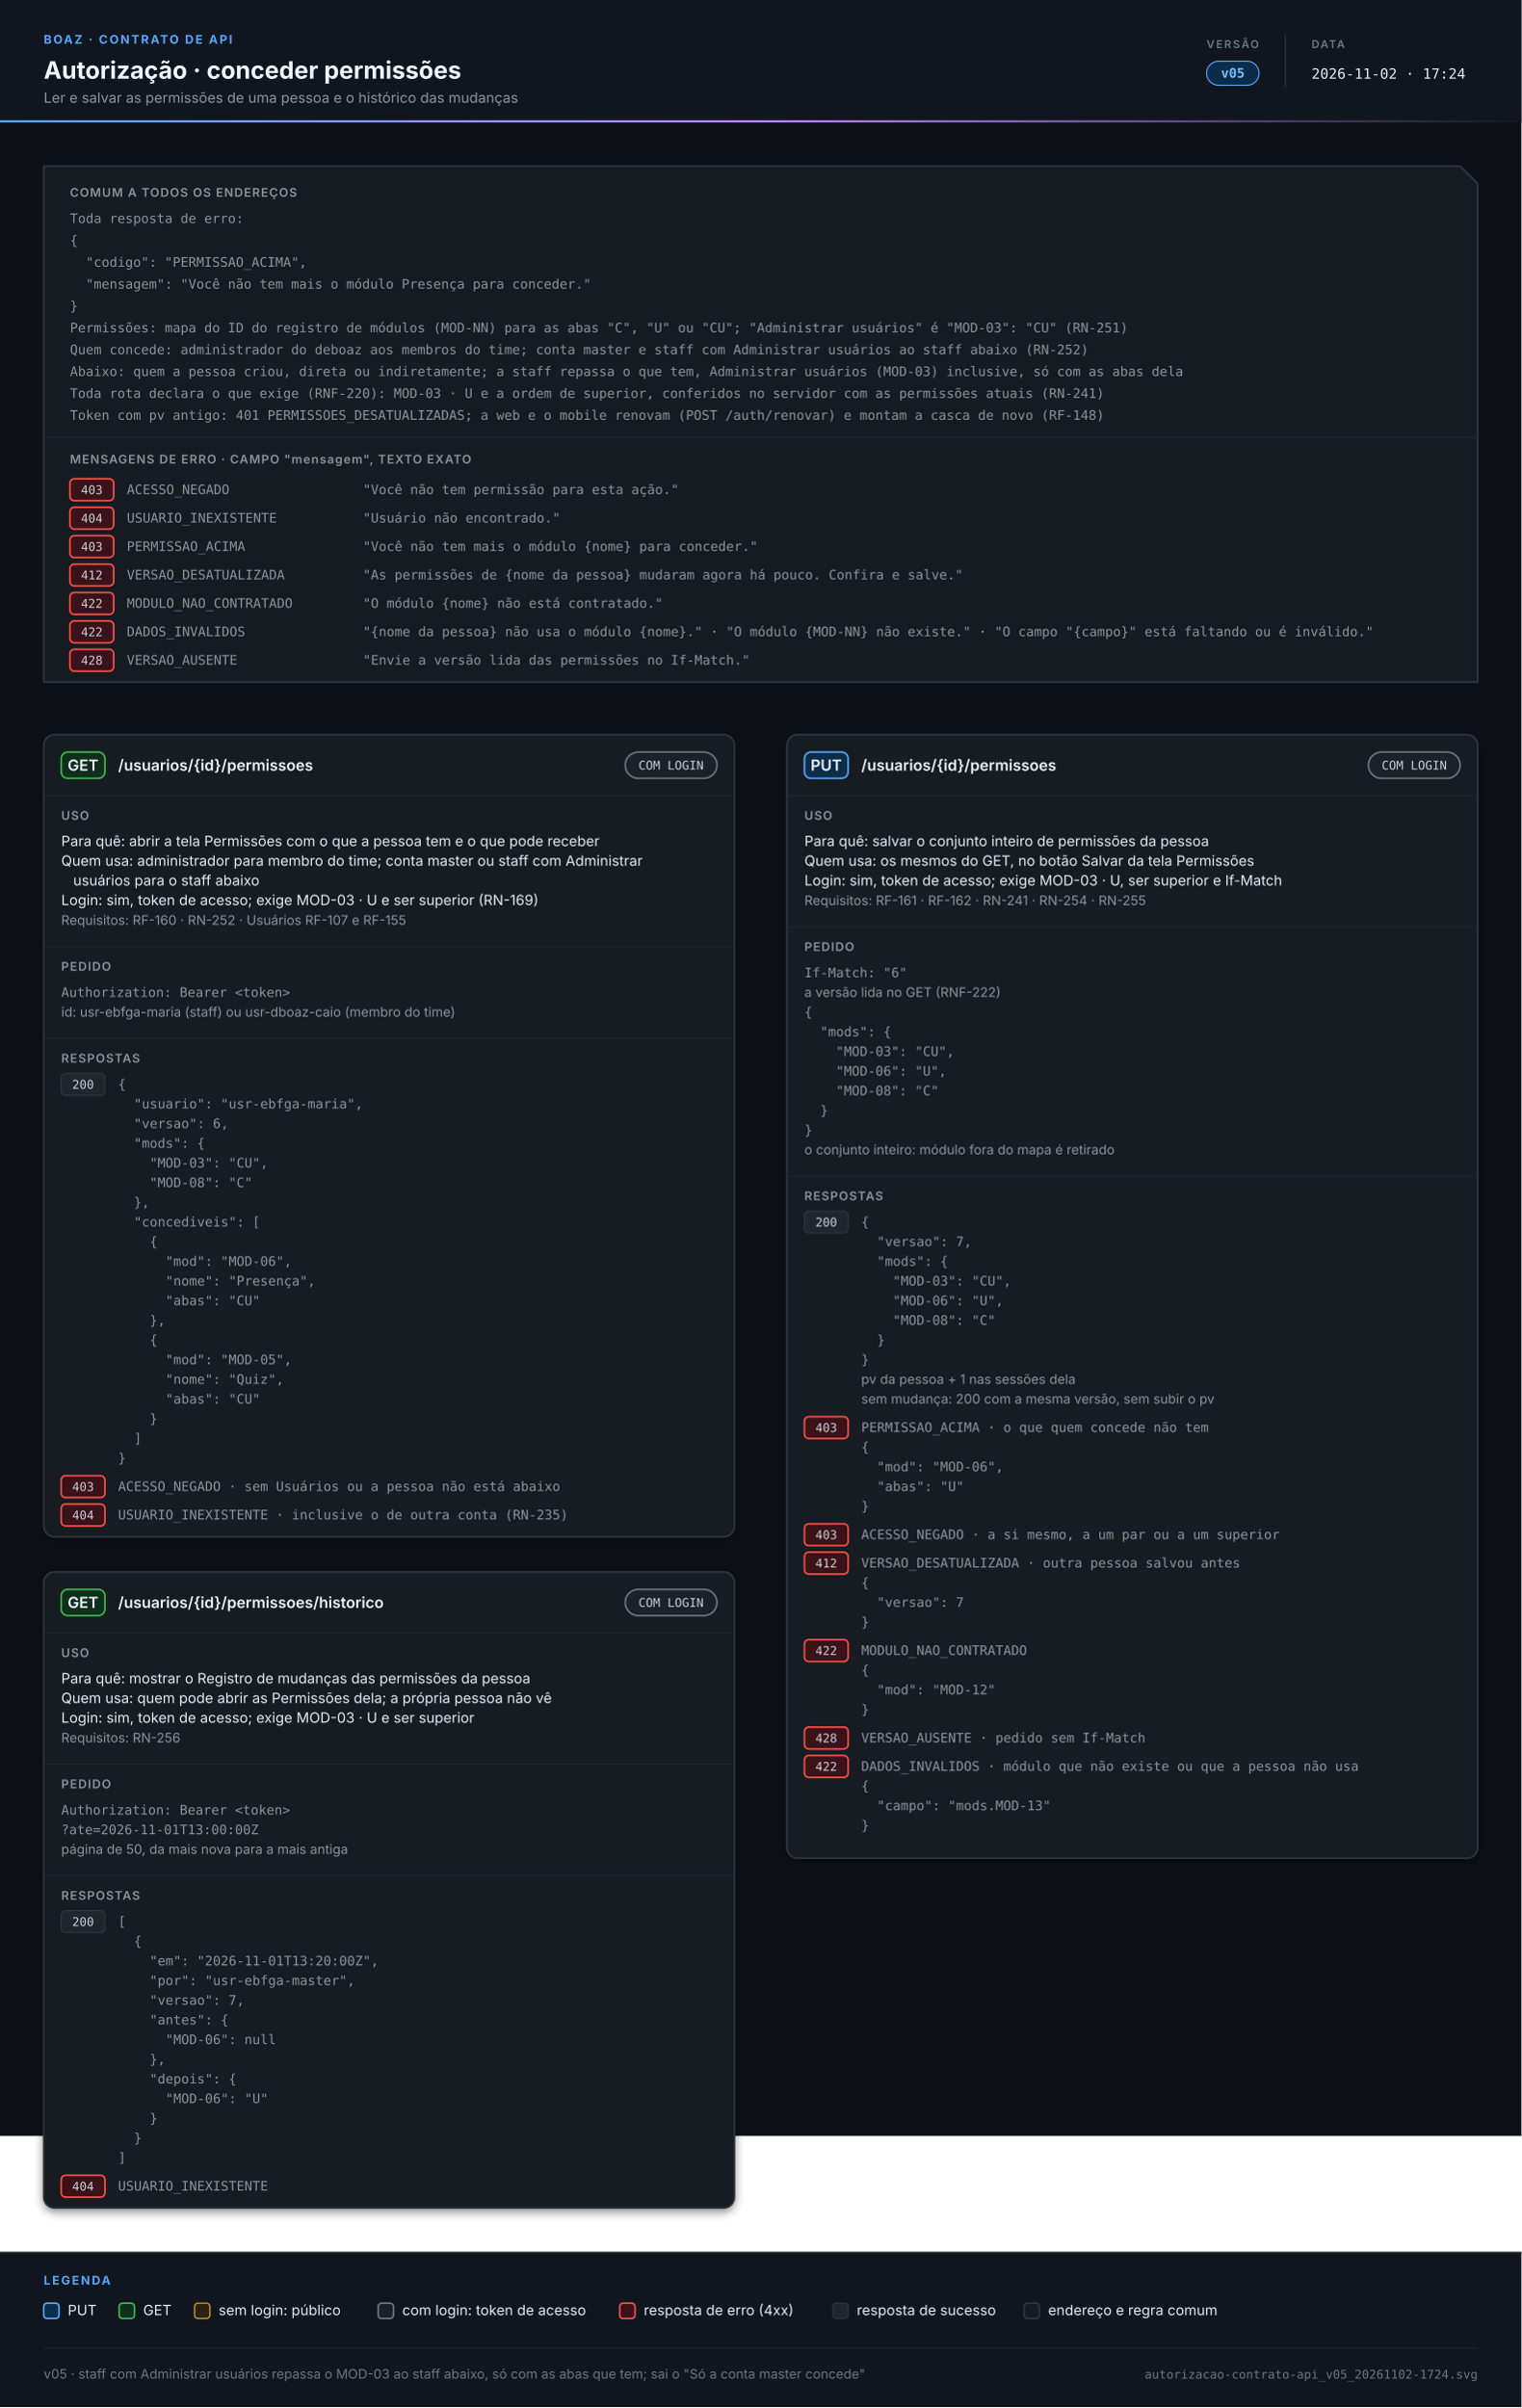
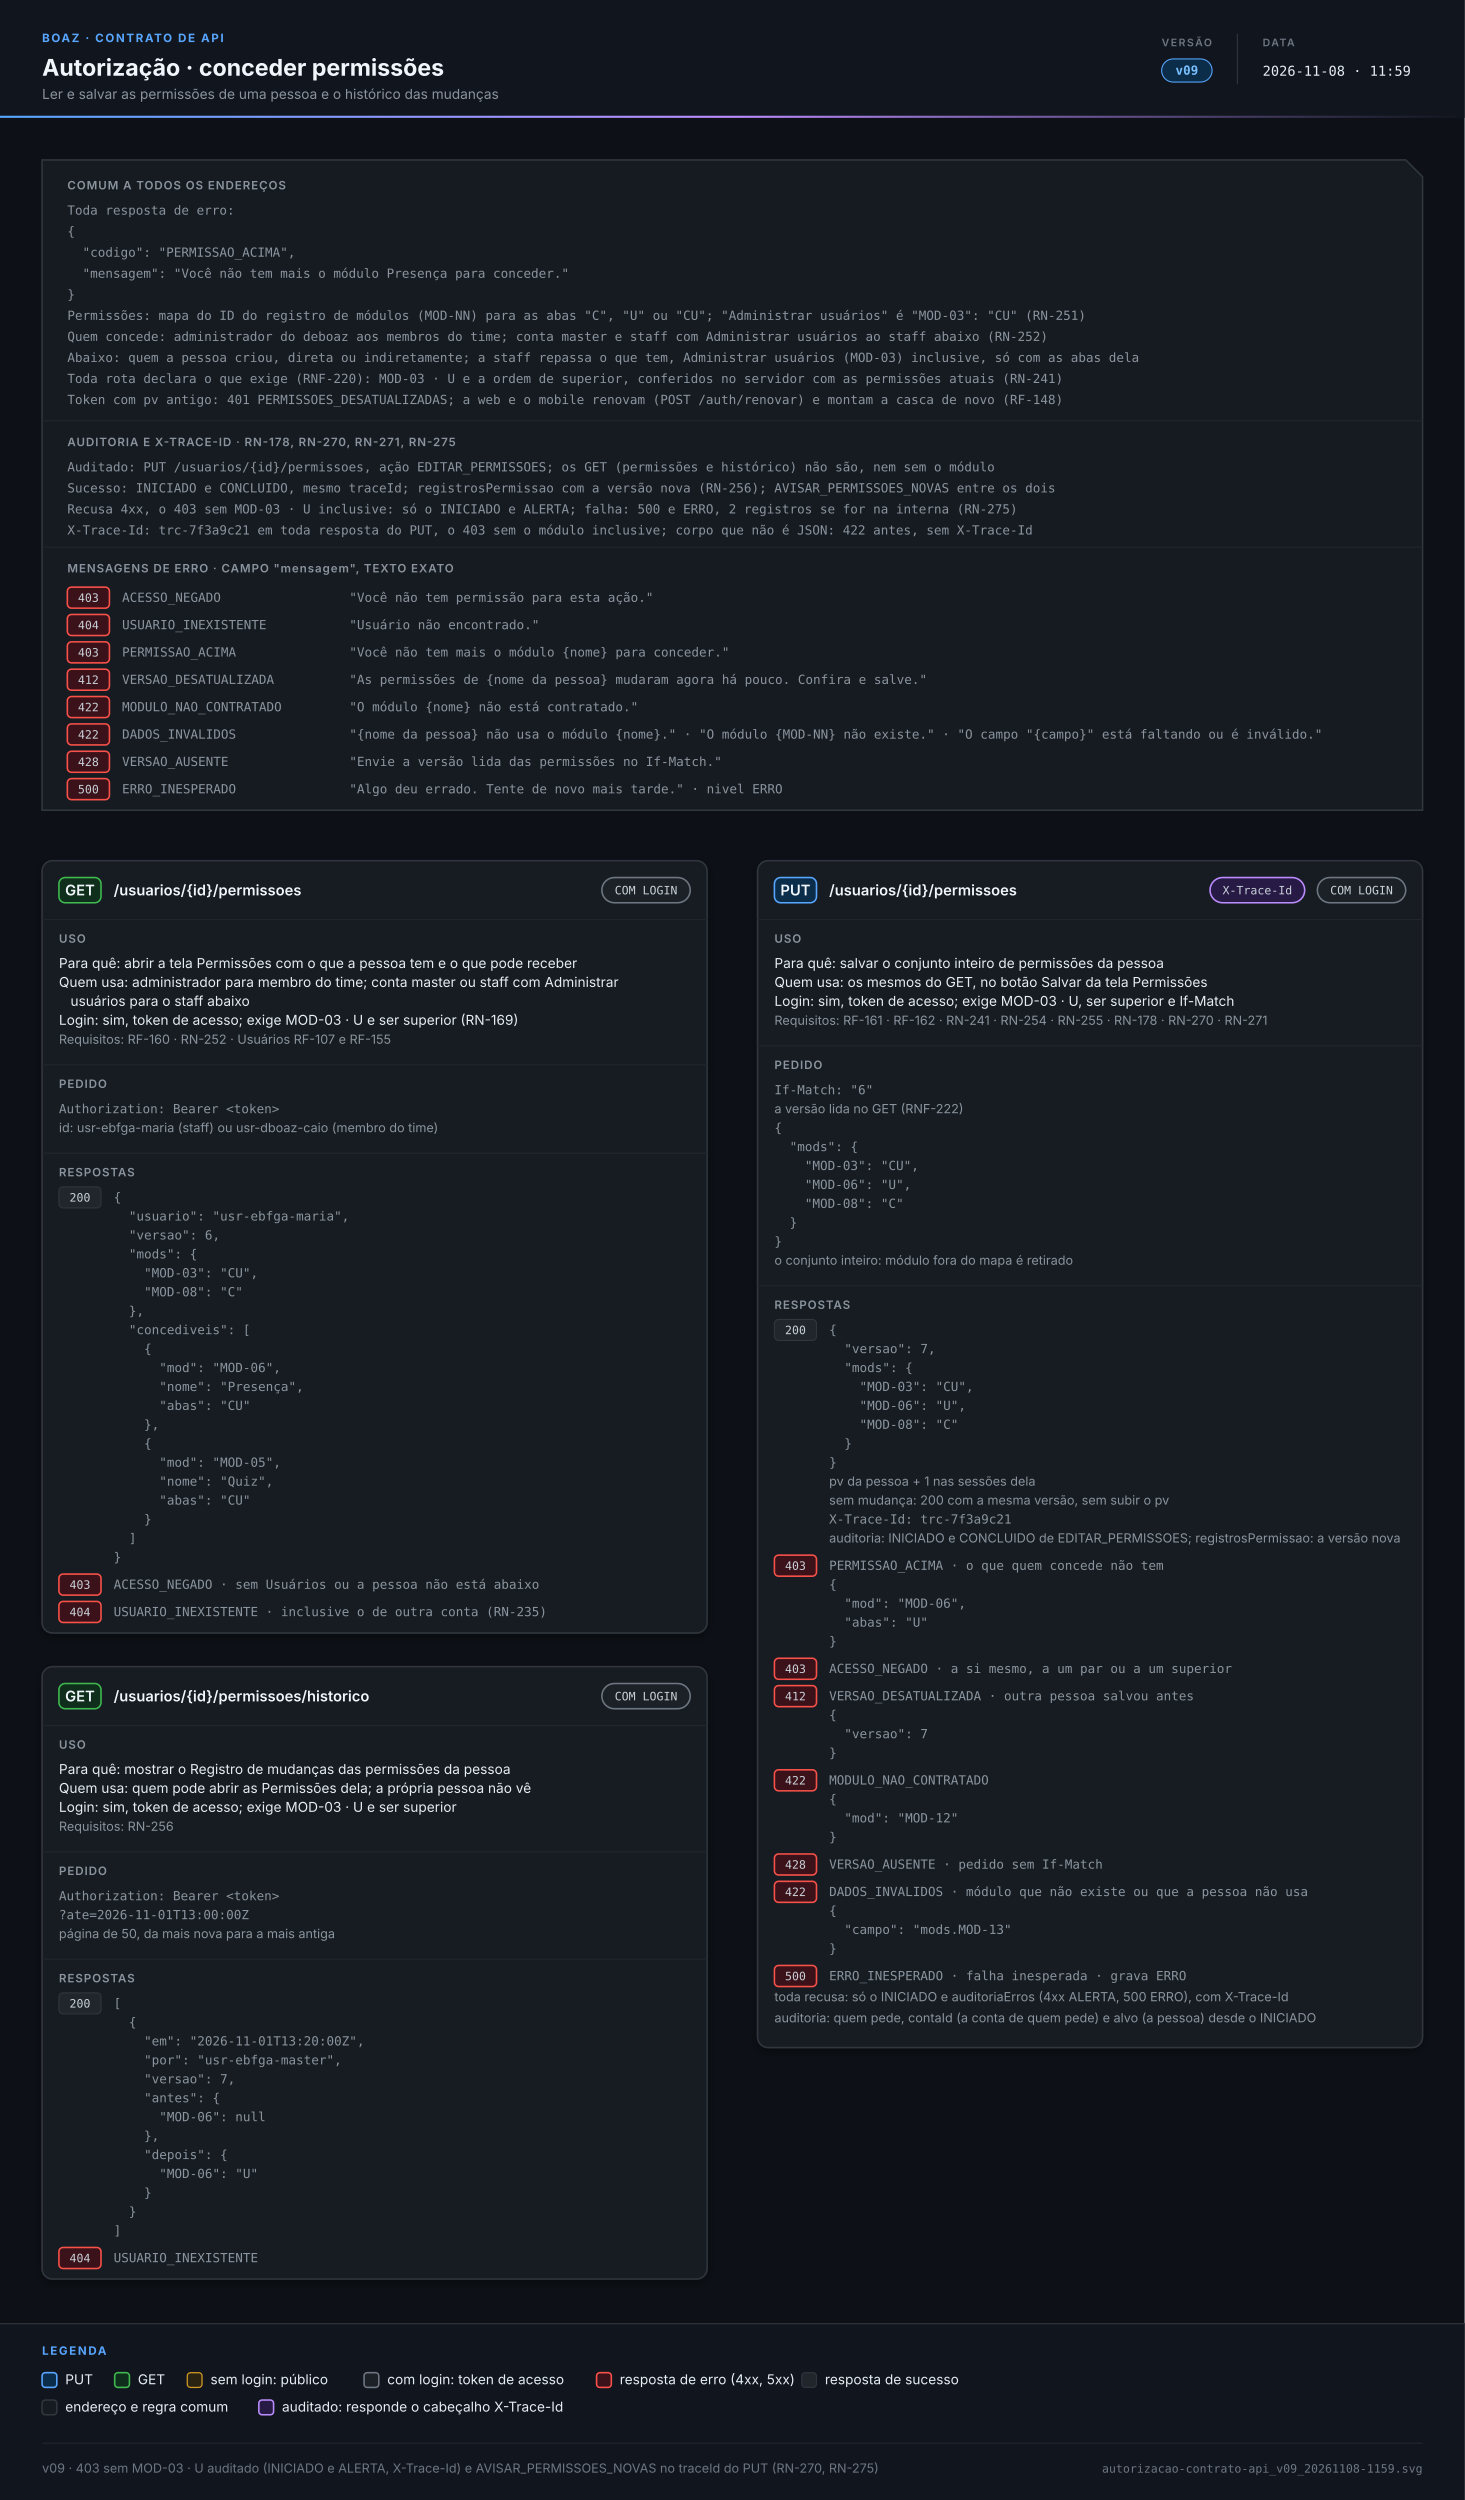
- <svg xmlns="http://www.w3.org/2000/svg" viewBox="0 0 1392 2202" width="1392" height="2202">
+ <svg xmlns="http://www.w3.org/2000/svg" viewBox="0 0 1392 2376" width="1392" height="2376">
  <style>
    /* ── base ─────────────────────────────────────────── */
    .bg            { fill: #0d1117; }
    :root          { background: #0d1117; } /* aberto sozinho no navegador, o fundo escuro cobre a janela toda */
    text           { font-family: Inter, "Segoe UI", Roboto, "Helvetica Neue", Helvetica, Arial, sans-serif; font-size: 13px; fill: #e6edf3; }
    .title         { font-size: 22px; font-weight: 700; fill: #f0f6fc; }
    .subtitle      { font-size: 13px; fill: #8b949e; }
    .section       { font-size: 12px; font-weight: 700; letter-spacing: 0.12em; fill: #58a6ff; }
    .label         { font-size: 13px; fill: #e6edf3; }
    .label-strong  { font-size: 14px; font-weight: 600; fill: #f0f6fc; }
    .label-underline { text-decoration: underline; }
    .muted         { font-size: 12px; fill: #8b949e; }
    .mono          { font-family: "JetBrains Mono", "SF Mono", Menlo, Consolas, monospace; font-size: 12px; fill: #8b949e; }
    .divider       { stroke: #21262d; stroke-width: 1; }
    .panel         { fill: #10151c; stroke: #21262d; stroke-width: 1; }

    /* ── nós: uma cor por papel, no máximo 4 por diagrama ── */
    .node          { fill: #161b22; stroke: #30363d; stroke-width: 1.5; }
    .node-face     { fill: #21262d; stroke: #30363d; stroke-width: 1.5; stroke-linejoin: round; }
    .node-blue     { fill: #0c2d4a; stroke: #58a6ff; stroke-width: 1.5; }
    .node-green    { fill: #0f2e1b; stroke: #3fb950; stroke-width: 1.5; }
    .node-purple   { fill: #271a45; stroke: #bc8cff; stroke-width: 1.5; }
    .node-orange   { fill: #3a2410; stroke: #f0883e; stroke-width: 1.5; }
    .node-red      { fill: #3b1219; stroke: #f85149; stroke-width: 1.5; }
    .node-external { fill: #1c2128; stroke: #6e7681; stroke-width: 1.5; }

    /* ── fronteiras (conta, região, rede, módulo) ─────── */
    .boundary       { fill: #161b22; fill-opacity: 0.35; stroke: #484f58; stroke-width: 1.2; stroke-dasharray: 6 4; }
    .boundary-label { font-size: 11px; font-weight: 600; letter-spacing: 0.08em; fill: #8b949e; }

    /* ── arestas e comunicação ─────────────────────────── */
    .edge          { fill: none; stroke: #8b949e; stroke-width: 1.5; }
    .edge-accent   { fill: none; stroke: #58a6ff; stroke-width: 1.8; }
    .edge-async    { stroke-dasharray: 6 4; }
    .edge-data     { stroke-dasharray: 1 5; stroke-linecap: round; stroke-width: 2.2; }
    .edge-label-bg { fill: #0d1117; }
    .arrow-head    { fill: #8b949e; }
    .arrow-accent  { fill: #58a6ff; }
    .lifeline      { stroke: #30363d; stroke-width: 1.2; stroke-dasharray: 4 4; }
    .chip          { fill: #21262d; stroke: #30363d; stroke-width: 1; }
    .chip-text     { font-family: "JetBrains Mono", "SF Mono", Menlo, Consolas, monospace; font-size: 11px; fill: #c9d1d9; }

    /* ── ícones neutros (#ic-*, #uml-*) ───────────────── */
    .ico           { fill: none; stroke: #c9d1d9; stroke-width: 1.5; stroke-linecap: round; stroke-linejoin: round; }
    .ico-fill      { fill: #c9d1d9; }
    .ico-solid     { fill: #161b22; stroke: #c9d1d9; stroke-width: 1.5; stroke-linejoin: round; }

    /* ── notação UML ───────────────────────────────────── */
    .ink           { fill: #e6edf3; }
    .ink-ring      { fill: none; stroke: #e6edf3; stroke-width: 1.5; }
    .node-note     { fill: #2b2311; stroke: #d29922; stroke-width: 1.2; }
    .uml-keyword   { font-size: 11px; font-style: italic; fill: #8b949e; }
    .activation    { fill: #21262d; stroke: #8b949e; stroke-width: 1.2; }
    .frame-tag     { fill: #21262d; stroke: #484f58; stroke-width: 1.2; }
    .frame-op      { font-size: 11px; font-weight: 700; fill: #c9d1d9; }
    .arrow-open    { fill: none; stroke: #8b949e; stroke-width: 1.4; stroke-linejoin: round; }
    .arrow-hollow  { fill: #0d1117; stroke: #8b949e; stroke-width: 1.2; stroke-linejoin: round; }

    /* ── marca d'água: topo e rodapé (seção 7) ────────── */
    .wm-band       { fill: #11161e; }
    .wm-accent     { fill: url(#marca-acento); }
    .wm-sep        { stroke: #30363d; stroke-width: 1; }
    .wm-frame      { fill: none; stroke: #30363d; stroke-width: 1; }
    .wm-eyebrow    { font-size: 11px; font-weight: 700; letter-spacing: 0.14em; fill: #58a6ff; }
    .wm-meta-label { font-size: 10px; font-weight: 600; letter-spacing: 0.14em; fill: #6e7681; }
    .wm-meta-value { font-family: "JetBrains Mono", "SF Mono", Menlo, Consolas, monospace; font-size: 13px; fill: #e6edf3; }
    .wm-badge      { fill: #0c2d4a; stroke: #58a6ff; stroke-width: 1; }
    .wm-badge-text { font-family: "JetBrains Mono", "SF Mono", Menlo, Consolas, monospace; font-size: 12px; font-weight: 700; fill: #79c0ff; }
    .wm-file       { font-family: "JetBrains Mono", "SF Mono", Menlo, Consolas, monospace; font-size: 11px; fill: #6e7681; }
    .footer        { font-size: 12px; fill: #6e7681; }
  </style>
  <defs>
    <filter id="sombra" x="-10%" y="-10%" width="120%" height="140%">
      <feDropShadow dx="0" dy="3" stdDeviation="4" flood-color="#000000" flood-opacity="0.45" />
    </filter>
    <linearGradient id="marca-acento" x1="0" y1="0" x2="1" y2="0">
      <stop offset="0" stop-color="#58a6ff" />
      <stop offset="0.5" stop-color="#bc8cff" />
      <stop offset="1" stop-color="#bc8cff" stop-opacity="0" />
    </linearGradient>
  </defs>
-   <rect class="bg" x="0" y="0" width="1392" height="1954" />
+   <rect class="bg" x="0" y="0" width="1392" height="2376" />
  <g id="marca-topo">
    <rect class="wm-band" x="0" y="0" width="1392" height="112" />
    <rect class="wm-accent" x="0" y="110" width="1392" height="2" />
    <text class="wm-eyebrow" x="40" y="40">BOAZ · CONTRATO DE API</text>
    <text class="title" x="40" y="72">Autorização · conceder permissões</text>
    <text class="subtitle" x="40" y="94">Ler e salvar as permissões de uma pessoa e o histórico das mudanças</text>
    <text class="wm-meta-label" x="1104" y="44">VERSÃO</text>
    <rect class="wm-badge" x="1104" y="56" width="48" height="22" rx="11" />
-     <text class="wm-badge-text" x="1128" y="71" text-anchor="middle">v05</text>
+     <text class="wm-badge-text" x="1128" y="71" text-anchor="middle">v09</text>
    <line class="wm-sep" x1="1176" y1="32" x2="1176" y2="80" />
    <text class="wm-meta-label" x="1200" y="44">DATA</text>
-     <text class="wm-meta-value" x="1200" y="72">2026-11-02 · 17:24</text>
+     <text class="wm-meta-value" x="1200" y="72">2026-11-08 · 11:59</text>
  </g>
  <g id="comum">
-     <path class="node" d="M40,152 H1336 L1352,168 V624 H40 Z" />
+     <path class="node" d="M40,152 H1336 L1352,168 V770 H40 Z" />
    <text class="boundary-label" x="64" y="180">COMUM A TODOS OS ENDEREÇOS</text>
    <text class="mono" x="64" y="204">Toda resposta de erro:</text>
    <text class="mono" x="64" y="224">{</text>
    <text class="mono" x="64" y="244" xml:space="preserve">  "codigo": "PERMISSAO_ACIMA",</text>
    <text class="mono" x="64" y="264" xml:space="preserve">  "mensagem": "Você não tem mais o módulo Presença para conceder."</text>
    <text class="mono" x="64" y="284">}</text>
    <text class="mono" x="64" y="304">Permissões: mapa do ID do registro de módulos (MOD-NN) para as abas "C", "U" ou "CU"; "Administrar usuários" é "MOD-03": "CU" (RN-251)</text>
    <text class="mono" x="64" y="324">Quem concede: administrador do deboaz aos membros do time; conta master e staff com Administrar usuários ao staff abaixo (RN-252)</text>
    <text class="mono" x="64" y="344">Abaixo: quem a pessoa criou, direta ou indiretamente; a staff repassa o que tem, Administrar usuários (MOD-03) inclusive, só com as abas dela</text>
    <text class="mono" x="64" y="364">Toda rota declara o que exige (RNF-220): MOD-03 · U e a ordem de superior, conferidos no servidor com as permissões atuais (RN-241)</text>
    <text class="mono" x="64" y="384">Token com pv antigo: 401 PERMISSOES_DESATUALIZADAS; a web e o mobile renovam (POST /auth/renovar) e montam a casca de novo (RF-148)</text>
    <line class="divider" x1="40" y1="400" x2="1352" y2="400" />
-     <text class="boundary-label" x="64" y="424">MENSAGENS DE ERRO · CAMPO "mensagem", TEXTO EXATO</text>
-     <rect class="node-red" x="64" y="438" width="40" height="20" rx="4" />
-     <text class="chip-text" x="84" y="452" text-anchor="middle">403</text>
-     <text class="mono" x="116" y="452">ACESSO_NEGADO</text>
-     <text class="mono" x="332" y="452">"Você não tem permissão para esta ação."</text>
-     <rect class="node-red" x="64" y="464" width="40" height="20" rx="4" />
-     <text class="chip-text" x="84" y="478" text-anchor="middle">404</text>
-     <text class="mono" x="116" y="478">USUARIO_INEXISTENTE</text>
-     <text class="mono" x="332" y="478">"Usuário não encontrado."</text>
-     <rect class="node-red" x="64" y="490" width="40" height="20" rx="4" />
-     <text class="chip-text" x="84" y="504" text-anchor="middle">403</text>
-     <text class="mono" x="116" y="504">PERMISSAO_ACIMA</text>
-     <text class="mono" x="332" y="504">"Você não tem mais o módulo {nome} para conceder."</text>
-     <rect class="node-red" x="64" y="516" width="40" height="20" rx="4" />
-     <text class="chip-text" x="84" y="530" text-anchor="middle">412</text>
-     <text class="mono" x="116" y="530">VERSAO_DESATUALIZADA</text>
-     <text class="mono" x="332" y="530">"As permissões de {nome da pessoa} mudaram agora há pouco. Confira e salve."</text>
-     <rect class="node-red" x="64" y="542" width="40" height="20" rx="4" />
-     <text class="chip-text" x="84" y="556" text-anchor="middle">422</text>
-     <text class="mono" x="116" y="556">MODULO_NAO_CONTRATADO</text>
-     <text class="mono" x="332" y="556">"O módulo {nome} não está contratado."</text>
-     <rect class="node-red" x="64" y="568" width="40" height="20" rx="4" />
-     <text class="chip-text" x="84" y="582" text-anchor="middle">422</text>
-     <text class="mono" x="116" y="582">DADOS_INVALIDOS</text>
-     <text class="mono" x="332" y="582">"{nome da pessoa} não usa o módulo {nome}." · "O módulo {MOD-NN} não existe." · "O campo "{campo}" está faltando ou é inválido."</text>
-     <rect class="node-red" x="64" y="594" width="40" height="20" rx="4" />
-     <text class="chip-text" x="84" y="608" text-anchor="middle">428</text>
-     <text class="mono" x="116" y="608">VERSAO_AUSENTE</text>
-     <text class="mono" x="332" y="608">"Envie a versão lida das permissões no If-Match."</text>
+     <text class="boundary-label" x="64" y="544">MENSAGENS DE ERRO · CAMPO "mensagem", TEXTO EXATO</text>
+     <text class="boundary-label" x="64" y="424">AUDITORIA E X-TRACE-ID · RN-178, RN-270, RN-271, RN-275</text>
+     <text class="mono" x="64" y="448">Auditado: PUT /usuarios/{id}/permissoes, ação EDITAR_PERMISSOES; os GET (permissões e histórico) não são, nem sem o módulo</text>
+     <text class="mono" x="64" y="468">Sucesso: INICIADO e CONCLUIDO, mesmo traceId; registrosPermissao com a versão nova (RN-256); AVISAR_PERMISSOES_NOVAS entre os dois</text>
+     <text class="mono" x="64" y="488">Recusa 4xx, o 403 sem MOD-03 · U inclusive: só o INICIADO e ALERTA; falha: 500 e ERRO, 2 registros se for na interna (RN-275)</text>
+     <text class="mono" x="64" y="508">X-Trace-Id: trc-7f3a9c21 em toda resposta do PUT, o 403 sem o módulo inclusive; corpo que não é JSON: 422 antes, sem X-Trace-Id</text>
+     <line class="divider" x1="40" y1="520" x2="1352" y2="520" />
+     <rect class="node-red" x="64" y="558" width="40" height="20" rx="4" />
+     <text class="chip-text" x="84" y="572" text-anchor="middle">403</text>
+     <text class="mono" x="116" y="572">ACESSO_NEGADO</text>
+     <text class="mono" x="332" y="572">"Você não tem permissão para esta ação."</text>
+     <rect class="node-red" x="64" y="584" width="40" height="20" rx="4" />
+     <text class="chip-text" x="84" y="598" text-anchor="middle">404</text>
+     <text class="mono" x="116" y="598">USUARIO_INEXISTENTE</text>
+     <text class="mono" x="332" y="598">"Usuário não encontrado."</text>
+     <rect class="node-red" x="64" y="610" width="40" height="20" rx="4" />
+     <text class="chip-text" x="84" y="624" text-anchor="middle">403</text>
+     <text class="mono" x="116" y="624">PERMISSAO_ACIMA</text>
+     <text class="mono" x="332" y="624">"Você não tem mais o módulo {nome} para conceder."</text>
+     <rect class="node-red" x="64" y="636" width="40" height="20" rx="4" />
+     <text class="chip-text" x="84" y="650" text-anchor="middle">412</text>
+     <text class="mono" x="116" y="650">VERSAO_DESATUALIZADA</text>
+     <text class="mono" x="332" y="650">"As permissões de {nome da pessoa} mudaram agora há pouco. Confira e salve."</text>
+     <rect class="node-red" x="64" y="662" width="40" height="20" rx="4" />
+     <text class="chip-text" x="84" y="676" text-anchor="middle">422</text>
+     <text class="mono" x="116" y="676">MODULO_NAO_CONTRATADO</text>
+     <text class="mono" x="332" y="676">"O módulo {nome} não está contratado."</text>
+     <rect class="node-red" x="64" y="688" width="40" height="20" rx="4" />
+     <text class="chip-text" x="84" y="702" text-anchor="middle">422</text>
+     <text class="mono" x="116" y="702">DADOS_INVALIDOS</text>
+     <text class="mono" x="332" y="702">"{nome da pessoa} não usa o módulo {nome}." · "O módulo {MOD-NN} não existe." · "O campo "{campo}" está faltando ou é inválido."</text>
+     <rect class="node-red" x="64" y="714" width="40" height="20" rx="4" />
+     <text class="chip-text" x="84" y="728" text-anchor="middle">428</text>
+     <text class="mono" x="116" y="728">VERSAO_AUSENTE</text>
+     <text class="mono" x="332" y="728">"Envie a versão lida das permissões no If-Match."</text>
+     <rect class="node-red" x="64" y="740" width="40" height="20" rx="4" />
+     <text class="chip-text" x="84" y="754" text-anchor="middle">500</text>
+     <text class="mono" x="116" y="754">ERRO_INESPERADO</text>
+     <text class="mono" x="332" y="754">"Algo deu errado. Tente de novo mais tarde." · nivel ERRO</text>
  </g>
-   <g id="enderecos" transform="translate(0,248)">
+   <g id="enderecos" transform="translate(0,394)">
    <g id="ep-get-usuarios-id-permissoes">
      <g filter="url(#sombra)">
        <rect class="node" x="40" y="424" width="632" height="734" rx="10" />
      </g>
      <rect class="node-green" x="56" y="440" width="40" height="24" rx="6" />
      <text class="label-strong" x="76.0" y="457" text-anchor="middle">GET</text>
      <text class="label-strong" x="108" y="457">/usuarios/{id}/permissoes</text>
      <rect class="node-external" x="572" y="440" width="84" height="24" rx="12" />
      <text class="chip-text" x="614.0" y="456" text-anchor="middle">COM LOGIN</text>
      <line class="divider" x1="40" y1="480" x2="672" y2="480" />
      <text class="boundary-label" x="56" y="502">USO</text>
      <text class="label" x="56" y="526">Para quê: abrir a tela Permissões com o que a pessoa tem e o que pode receber</text>
      <text class="label" x="56" y="544">Quem usa: administrador para membro do time; conta master ou staff com Administrar</text>
      <text class="label" x="56" y="562" xml:space="preserve">   usuários para o staff abaixo</text>
      <text class="label" x="56" y="580">Login: sim, token de acesso; exige MOD-03 · U e ser superior (RN-169)</text>
      <text class="muted" x="56" y="598">Requisitos: RF-160 · RN-252 · Usuários RF-107 e RF-155</text>
      <line class="divider" x1="40" y1="618" x2="672" y2="618" />
      <text class="boundary-label" x="56" y="640">PEDIDO</text>
      <text class="mono" x="56" y="664">Authorization: Bearer &lt;token&gt;</text>
      <text class="muted" x="56" y="682">id: usr-ebfga-maria (staff) ou usr-dboaz-caio (membro do time)</text>
      <line class="divider" x1="40" y1="702" x2="672" y2="702" />
      <text class="boundary-label" x="56" y="724">RESPOSTAS</text>
      <rect class="chip" x="56" y="734" width="40" height="20" rx="4" />
      <text class="chip-text" x="76" y="748" text-anchor="middle">200</text>
      <text class="mono" x="108" y="748">{</text>
      <text class="mono" x="108" y="766" xml:space="preserve">  "usuario": "usr-ebfga-maria",</text>
      <text class="mono" x="108" y="784" xml:space="preserve">  "versao": 6,</text>
      <text class="mono" x="108" y="802" xml:space="preserve">  "mods": {</text>
      <text class="mono" x="108" y="820" xml:space="preserve">    "MOD-03": "CU",</text>
      <text class="mono" x="108" y="838" xml:space="preserve">    "MOD-08": "C"</text>
      <text class="mono" x="108" y="856" xml:space="preserve">  },</text>
      <text class="mono" x="108" y="874" xml:space="preserve">  "concediveis": [</text>
      <text class="mono" x="108" y="892" xml:space="preserve">    {</text>
      <text class="mono" x="108" y="910" xml:space="preserve">      "mod": "MOD-06",</text>
      <text class="mono" x="108" y="928" xml:space="preserve">      "nome": "Presença",</text>
      <text class="mono" x="108" y="946" xml:space="preserve">      "abas": "CU"</text>
      <text class="mono" x="108" y="964" xml:space="preserve">    },</text>
      <text class="mono" x="108" y="982" xml:space="preserve">    {</text>
      <text class="mono" x="108" y="1000" xml:space="preserve">      "mod": "MOD-05",</text>
      <text class="mono" x="108" y="1018" xml:space="preserve">      "nome": "Quiz",</text>
      <text class="mono" x="108" y="1036" xml:space="preserve">      "abas": "CU"</text>
      <text class="mono" x="108" y="1054" xml:space="preserve">    }</text>
      <text class="mono" x="108" y="1072" xml:space="preserve">  ]</text>
      <text class="mono" x="108" y="1090">}</text>
      <rect class="node-red" x="56" y="1102" width="40" height="20" rx="4" />
      <text class="chip-text" x="76" y="1116" text-anchor="middle">403</text>
      <text class="mono" x="108" y="1116">ACESSO_NEGADO · sem Usuários ou a pessoa não está abaixo</text>
      <rect class="node-red" x="56" y="1128" width="40" height="20" rx="4" />
      <text class="chip-text" x="76" y="1142" text-anchor="middle">404</text>
      <text class="mono" x="108" y="1142">USUARIO_INEXISTENTE · inclusive o de outra conta (RN-235)</text>
    </g>
    <g id="ep-put-usuarios-id-permissoes">
      <g filter="url(#sombra)">
-         <rect class="node" x="720" y="424" width="632" height="1028" rx="10" />
+         <rect class="node" x="720" y="424" width="632" height="1128" rx="10" />
      </g>
      <rect class="node-blue" x="736" y="440" width="40" height="24" rx="6" />
      <text class="label-strong" x="756.0" y="457" text-anchor="middle">PUT</text>
      <text class="label-strong" x="788" y="457">/usuarios/{id}/permissoes</text>
      <rect class="node-external" x="1252" y="440" width="84" height="24" rx="12" />
      <text class="chip-text" x="1294.0" y="456" text-anchor="middle">COM LOGIN</text>
+       <rect class="node-purple" x="1150" y="440" width="90" height="24" rx="12" />
+       <text class="chip-text" x="1195.0" y="456" text-anchor="middle">X-Trace-Id</text>
      <line class="divider" x1="720" y1="480" x2="1352" y2="480" />
      <text class="boundary-label" x="736" y="502">USO</text>
      <text class="label" x="736" y="526">Para quê: salvar o conjunto inteiro de permissões da pessoa</text>
      <text class="label" x="736" y="544">Quem usa: os mesmos do GET, no botão Salvar da tela Permissões</text>
      <text class="label" x="736" y="562">Login: sim, token de acesso; exige MOD-03 · U, ser superior e If-Match</text>
-       <text class="muted" x="736" y="580">Requisitos: RF-161 · RF-162 · RN-241 · RN-254 · RN-255</text>
+       <text class="muted" x="736" y="580">Requisitos: RF-161 · RF-162 · RN-241 · RN-254 · RN-255 · RN-178 · RN-270 · RN-271</text>
      <line class="divider" x1="720" y1="600" x2="1352" y2="600" />
      <text class="boundary-label" x="736" y="622">PEDIDO</text>
      <text class="mono" x="736" y="646">If-Match: "6"</text>
      <text class="muted" x="736" y="664">a versão lida no GET (RNF-222)</text>
      <text class="mono" x="736" y="682">{</text>
      <text class="mono" x="736" y="700" xml:space="preserve">  "mods": {</text>
      <text class="mono" x="736" y="718" xml:space="preserve">    "MOD-03": "CU",</text>
      <text class="mono" x="736" y="736" xml:space="preserve">    "MOD-06": "U",</text>
      <text class="mono" x="736" y="754" xml:space="preserve">    "MOD-08": "C"</text>
      <text class="mono" x="736" y="772" xml:space="preserve">  }</text>
      <text class="mono" x="736" y="790">}</text>
      <text class="muted" x="736" y="808">o conjunto inteiro: módulo fora do mapa é retirado</text>
      <line class="divider" x1="720" y1="828" x2="1352" y2="828" />
      <text class="boundary-label" x="736" y="850">RESPOSTAS</text>
      <rect class="chip" x="736" y="860" width="40" height="20" rx="4" />
      <text class="chip-text" x="756" y="874" text-anchor="middle">200</text>
      <text class="mono" x="788" y="874">{</text>
      <text class="mono" x="788" y="892" xml:space="preserve">  "versao": 7,</text>
      <text class="mono" x="788" y="910" xml:space="preserve">  "mods": {</text>
      <text class="mono" x="788" y="928" xml:space="preserve">    "MOD-03": "CU",</text>
      <text class="mono" x="788" y="946" xml:space="preserve">    "MOD-06": "U",</text>
      <text class="mono" x="788" y="964" xml:space="preserve">    "MOD-08": "C"</text>
      <text class="mono" x="788" y="982" xml:space="preserve">  }</text>
      <text class="mono" x="788" y="1000">}</text>
      <text class="muted" x="788" y="1018">pv da pessoa + 1 nas sessões dela</text>
      <text class="muted" x="788" y="1036">sem mudança: 200 com a mesma versão, sem subir o pv</text>
-       <rect class="node-red" x="736" y="1048" width="40" height="20" rx="4" />
-       <text class="chip-text" x="756" y="1062" text-anchor="middle">403</text>
-       <text class="mono" x="788" y="1062">PERMISSAO_ACIMA · o que quem concede não tem</text>
-       <text class="mono" x="788" y="1080">{</text>
-       <text class="mono" x="788" y="1098" xml:space="preserve">  "mod": "MOD-06",</text>
-       <text class="mono" x="788" y="1116" xml:space="preserve">  "abas": "U"</text>
-       <text class="mono" x="788" y="1134">}</text>
-       <rect class="node-red" x="736" y="1146" width="40" height="20" rx="4" />
-       <text class="chip-text" x="756" y="1160" text-anchor="middle">403</text>
-       <text class="mono" x="788" y="1160">ACESSO_NEGADO · a si mesmo, a um par ou a um superior</text>
-       <rect class="node-red" x="736" y="1172" width="40" height="20" rx="4" />
-       <text class="chip-text" x="756" y="1186" text-anchor="middle">412</text>
-       <text class="mono" x="788" y="1186">VERSAO_DESATUALIZADA · outra pessoa salvou antes</text>
-       <text class="mono" x="788" y="1204">{</text>
-       <text class="mono" x="788" y="1222" xml:space="preserve">  "versao": 7</text>
-       <text class="mono" x="788" y="1240">}</text>
-       <rect class="node-red" x="736" y="1252" width="40" height="20" rx="4" />
-       <text class="chip-text" x="756" y="1266" text-anchor="middle">422</text>
-       <text class="mono" x="788" y="1266">MODULO_NAO_CONTRATADO</text>
-       <text class="mono" x="788" y="1284">{</text>
-       <text class="mono" x="788" y="1302" xml:space="preserve">  "mod": "MOD-12"</text>
-       <text class="mono" x="788" y="1320">}</text>
-       <rect class="node-red" x="736" y="1332" width="40" height="20" rx="4" />
-       <text class="chip-text" x="756" y="1346" text-anchor="middle">428</text>
-       <text class="mono" x="788" y="1346">VERSAO_AUSENTE · pedido sem If-Match</text>
-       <rect class="node-red" x="736" y="1358" width="40" height="20" rx="4" />
-       <text class="chip-text" x="756" y="1372" text-anchor="middle">422</text>
-       <text class="mono" x="788" y="1372">DADOS_INVALIDOS · módulo que não existe ou que a pessoa não usa</text>
-       <text class="mono" x="788" y="1390">{</text>
-       <text class="mono" x="788" y="1408" xml:space="preserve">  "campo": "mods.MOD-13"</text>
-       <text class="mono" x="788" y="1426">}</text>
+       <text class="mono" x="788" y="1054">X-Trace-Id: trc-7f3a9c21</text>
+       <text class="muted" x="788" y="1072">auditoria: INICIADO e CONCLUIDO de EDITAR_PERMISSOES; registrosPermissao: a versão nova</text>
+       <rect class="node-red" x="736" y="1084" width="40" height="20" rx="4" />
+       <text class="chip-text" x="756" y="1098" text-anchor="middle">403</text>
+       <text class="mono" x="788" y="1098">PERMISSAO_ACIMA · o que quem concede não tem</text>
+       <text class="mono" x="788" y="1116">{</text>
+       <text class="mono" x="788" y="1134" xml:space="preserve">  "mod": "MOD-06",</text>
+       <text class="mono" x="788" y="1152" xml:space="preserve">  "abas": "U"</text>
+       <text class="mono" x="788" y="1170">}</text>
+       <rect class="node-red" x="736" y="1182" width="40" height="20" rx="4" />
+       <text class="chip-text" x="756" y="1196" text-anchor="middle">403</text>
+       <text class="mono" x="788" y="1196">ACESSO_NEGADO · a si mesmo, a um par ou a um superior</text>
+       <rect class="node-red" x="736" y="1208" width="40" height="20" rx="4" />
+       <text class="chip-text" x="756" y="1222" text-anchor="middle">412</text>
+       <text class="mono" x="788" y="1222">VERSAO_DESATUALIZADA · outra pessoa salvou antes</text>
+       <text class="mono" x="788" y="1240">{</text>
+       <text class="mono" x="788" y="1258" xml:space="preserve">  "versao": 7</text>
+       <text class="mono" x="788" y="1276">}</text>
+       <rect class="node-red" x="736" y="1288" width="40" height="20" rx="4" />
+       <text class="chip-text" x="756" y="1302" text-anchor="middle">422</text>
+       <text class="mono" x="788" y="1302">MODULO_NAO_CONTRATADO</text>
+       <text class="mono" x="788" y="1320">{</text>
+       <text class="mono" x="788" y="1338" xml:space="preserve">  "mod": "MOD-12"</text>
+       <text class="mono" x="788" y="1356">}</text>
+       <rect class="node-red" x="736" y="1368" width="40" height="20" rx="4" />
+       <text class="chip-text" x="756" y="1382" text-anchor="middle">428</text>
+       <text class="mono" x="788" y="1382">VERSAO_AUSENTE · pedido sem If-Match</text>
+       <rect class="node-red" x="736" y="1394" width="40" height="20" rx="4" />
+       <text class="chip-text" x="756" y="1408" text-anchor="middle">422</text>
+       <text class="mono" x="788" y="1408">DADOS_INVALIDOS · módulo que não existe ou que a pessoa não usa</text>
+       <text class="mono" x="788" y="1426">{</text>
+       <text class="mono" x="788" y="1444" xml:space="preserve">  "campo": "mods.MOD-13"</text>
+       <text class="mono" x="788" y="1462">}</text>
+       <rect class="node-red" x="736" y="1474" width="40" height="20" rx="4" />
+       <text class="chip-text" x="756" y="1488" text-anchor="middle">500</text>
+       <text class="mono" x="788" y="1488">ERRO_INESPERADO · falha inesperada · grava ERRO</text>
+       <text class="muted" x="736" y="1508">toda recusa: só o INICIADO e auditoriaErros (4xx ALERTA, 500 ERRO), com X-Trace-Id</text>
+       <text class="muted" x="736" y="1528">auditoria: quem pede, contaId (a conta de quem pede) e alvo (a pessoa) desde o INICIADO</text>
    </g>
    <g id="ep-get-usuarios-id-permissoes-historico">
      <g filter="url(#sombra)">
        <rect class="node" x="40" y="1190" width="632" height="582" rx="10" />
      </g>
      <rect class="node-green" x="56" y="1206" width="40" height="24" rx="6" />
      <text class="label-strong" x="76.0" y="1223" text-anchor="middle">GET</text>
      <text class="label-strong" x="108" y="1223">/usuarios/{id}/permissoes/historico</text>
      <rect class="node-external" x="572" y="1206" width="84" height="24" rx="12" />
      <text class="chip-text" x="614.0" y="1222" text-anchor="middle">COM LOGIN</text>
      <line class="divider" x1="40" y1="1246" x2="672" y2="1246" />
      <text class="boundary-label" x="56" y="1268">USO</text>
      <text class="label" x="56" y="1292">Para quê: mostrar o Registro de mudanças das permissões da pessoa</text>
      <text class="label" x="56" y="1310">Quem usa: quem pode abrir as Permissões dela; a própria pessoa não vê</text>
      <text class="label" x="56" y="1328">Login: sim, token de acesso; exige MOD-03 · U e ser superior</text>
      <text class="muted" x="56" y="1346">Requisitos: RN-256</text>
      <line class="divider" x1="40" y1="1366" x2="672" y2="1366" />
      <text class="boundary-label" x="56" y="1388">PEDIDO</text>
      <text class="mono" x="56" y="1412">Authorization: Bearer &lt;token&gt;</text>
      <text class="mono" x="56" y="1430">?ate=2026-11-01T13:00:00Z</text>
      <text class="muted" x="56" y="1448">página de 50, da mais nova para a mais antiga</text>
      <line class="divider" x1="40" y1="1468" x2="672" y2="1468" />
      <text class="boundary-label" x="56" y="1490">RESPOSTAS</text>
      <rect class="chip" x="56" y="1500" width="40" height="20" rx="4" />
      <text class="chip-text" x="76" y="1514" text-anchor="middle">200</text>
      <text class="mono" x="108" y="1514">[</text>
      <text class="mono" x="108" y="1532" xml:space="preserve">  {</text>
      <text class="mono" x="108" y="1550" xml:space="preserve">    "em": "2026-11-01T13:20:00Z",</text>
      <text class="mono" x="108" y="1568" xml:space="preserve">    "por": "usr-ebfga-master",</text>
      <text class="mono" x="108" y="1586" xml:space="preserve">    "versao": 7,</text>
      <text class="mono" x="108" y="1604" xml:space="preserve">    "antes": {</text>
      <text class="mono" x="108" y="1622" xml:space="preserve">      "MOD-06": null</text>
      <text class="mono" x="108" y="1640" xml:space="preserve">    },</text>
      <text class="mono" x="108" y="1658" xml:space="preserve">    "depois": {</text>
      <text class="mono" x="108" y="1676" xml:space="preserve">      "MOD-06": "U"</text>
      <text class="mono" x="108" y="1694" xml:space="preserve">    }</text>
      <text class="mono" x="108" y="1712" xml:space="preserve">  }</text>
      <text class="mono" x="108" y="1730">]</text>
      <rect class="node-red" x="56" y="1742" width="40" height="20" rx="4" />
      <text class="chip-text" x="76" y="1756" text-anchor="middle">404</text>
      <text class="mono" x="108" y="1756">USUARIO_INEXISTENTE</text>
    </g>
  </g>
-   <g id="marca-rodape" transform="translate(0,2060)">
-     <rect class="wm-band" x="0" y="0" width="1392" height="142" />
+   <g id="marca-rodape" transform="translate(0,2208)">
+     <rect class="wm-band" x="0" y="0" width="1392" height="168" />
    <line class="wm-sep" x1="0" y1="0.5" x2="1392" y2="0.5" />
    <text class="wm-eyebrow" x="40" y="30">LEGENDA</text>
    <rect class="node-blue" x="40" y="47" width="14" height="14" rx="3" />
    <text class="label" x="62" y="58">PUT</text>
    <rect class="node-green" x="109" y="47" width="14" height="14" rx="3" />
    <text class="label" x="131" y="58">GET</text>
    <rect class="node-note" x="178" y="47" width="14" height="14" rx="3" />
    <text class="label" x="200" y="58">sem login: público</text>
    <rect class="node-external" x="346" y="47" width="14" height="14" rx="3" />
    <text class="label" x="368" y="58">com login: token de acesso</text>
    <rect class="node-red" x="567" y="47" width="14" height="14" rx="3" />
-     <text class="label" x="589" y="58">resposta de erro (4xx)</text>
+     <text class="label" x="589" y="58">resposta de erro (4xx, 5xx)</text>
    <rect class="chip" x="762" y="47" width="14" height="14" rx="3" />
    <text class="label" x="784" y="58">resposta de sucesso</text>
-     <rect class="node" x="937" y="47" width="14" height="14" rx="3" />
-     <text class="label" x="959" y="58">endereço e regra comum</text>
-     <line class="divider" x1="40" y1="88" x2="1352" y2="88" />
-     <text class="footer" x="40" y="116">v05 · staff com Administrar usuários repassa o MOD-03 ao staff abaixo, só com as abas que tem; sai o "Só a conta master concede"</text>
-     <text class="wm-file" x="1352" y="116" text-anchor="end">autorizacao-contrato-api_v05_20261102-1724.svg</text>
+     <rect class="node" x="40" y="73" width="14" height="14" rx="3" />
+     <text class="label" x="62" y="84">endereço e regra comum</text>
+     <rect class="node-purple" x="246" y="73" width="14" height="14" rx="3" />
+     <text class="label" x="268" y="84">auditado: responde o cabeçalho X-Trace-Id</text>
+     <line class="divider" x1="40" y1="114" x2="1352" y2="114" />
+     <text class="footer" x="40" y="142">v09 · 403 sem MOD-03 · U auditado (INICIADO e ALERTA, X-Trace-Id) e AVISAR_PERMISSOES_NOVAS no traceId do PUT (RN-270, RN-275)</text>
+     <text class="wm-file" x="1352" y="142" text-anchor="end">autorizacao-contrato-api_v09_20261108-1159.svg</text>
  </g>
</svg>
